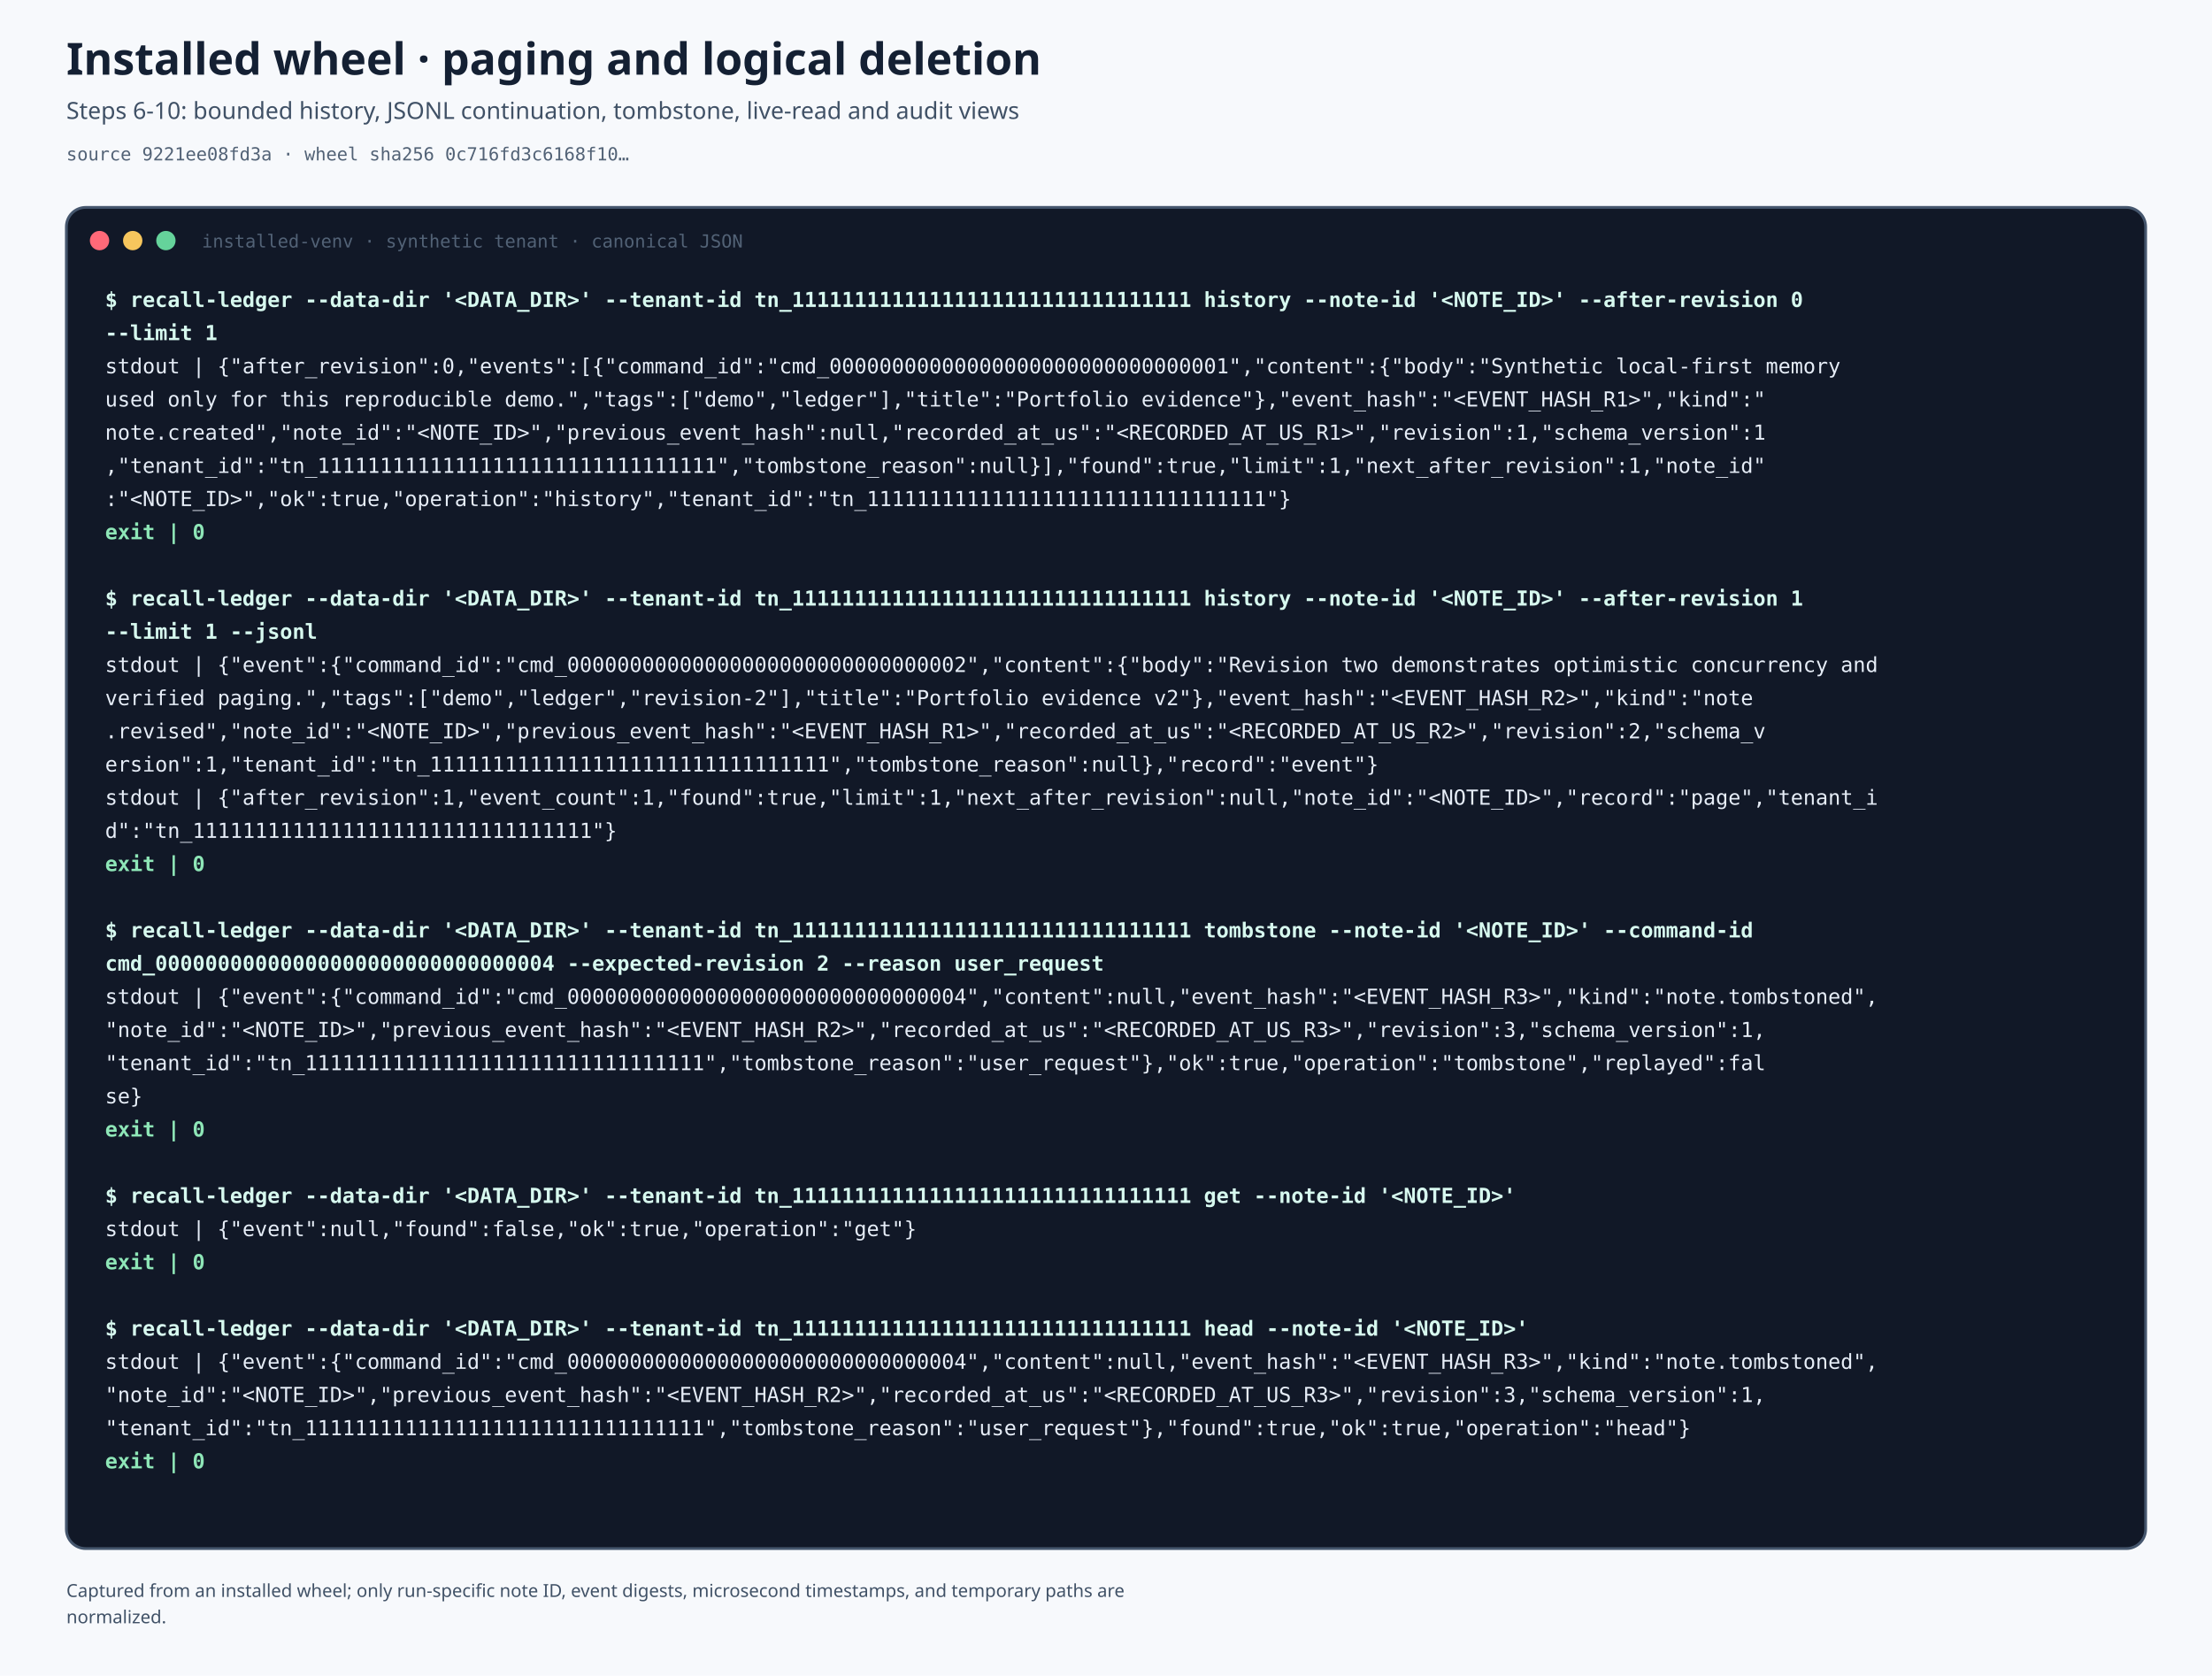
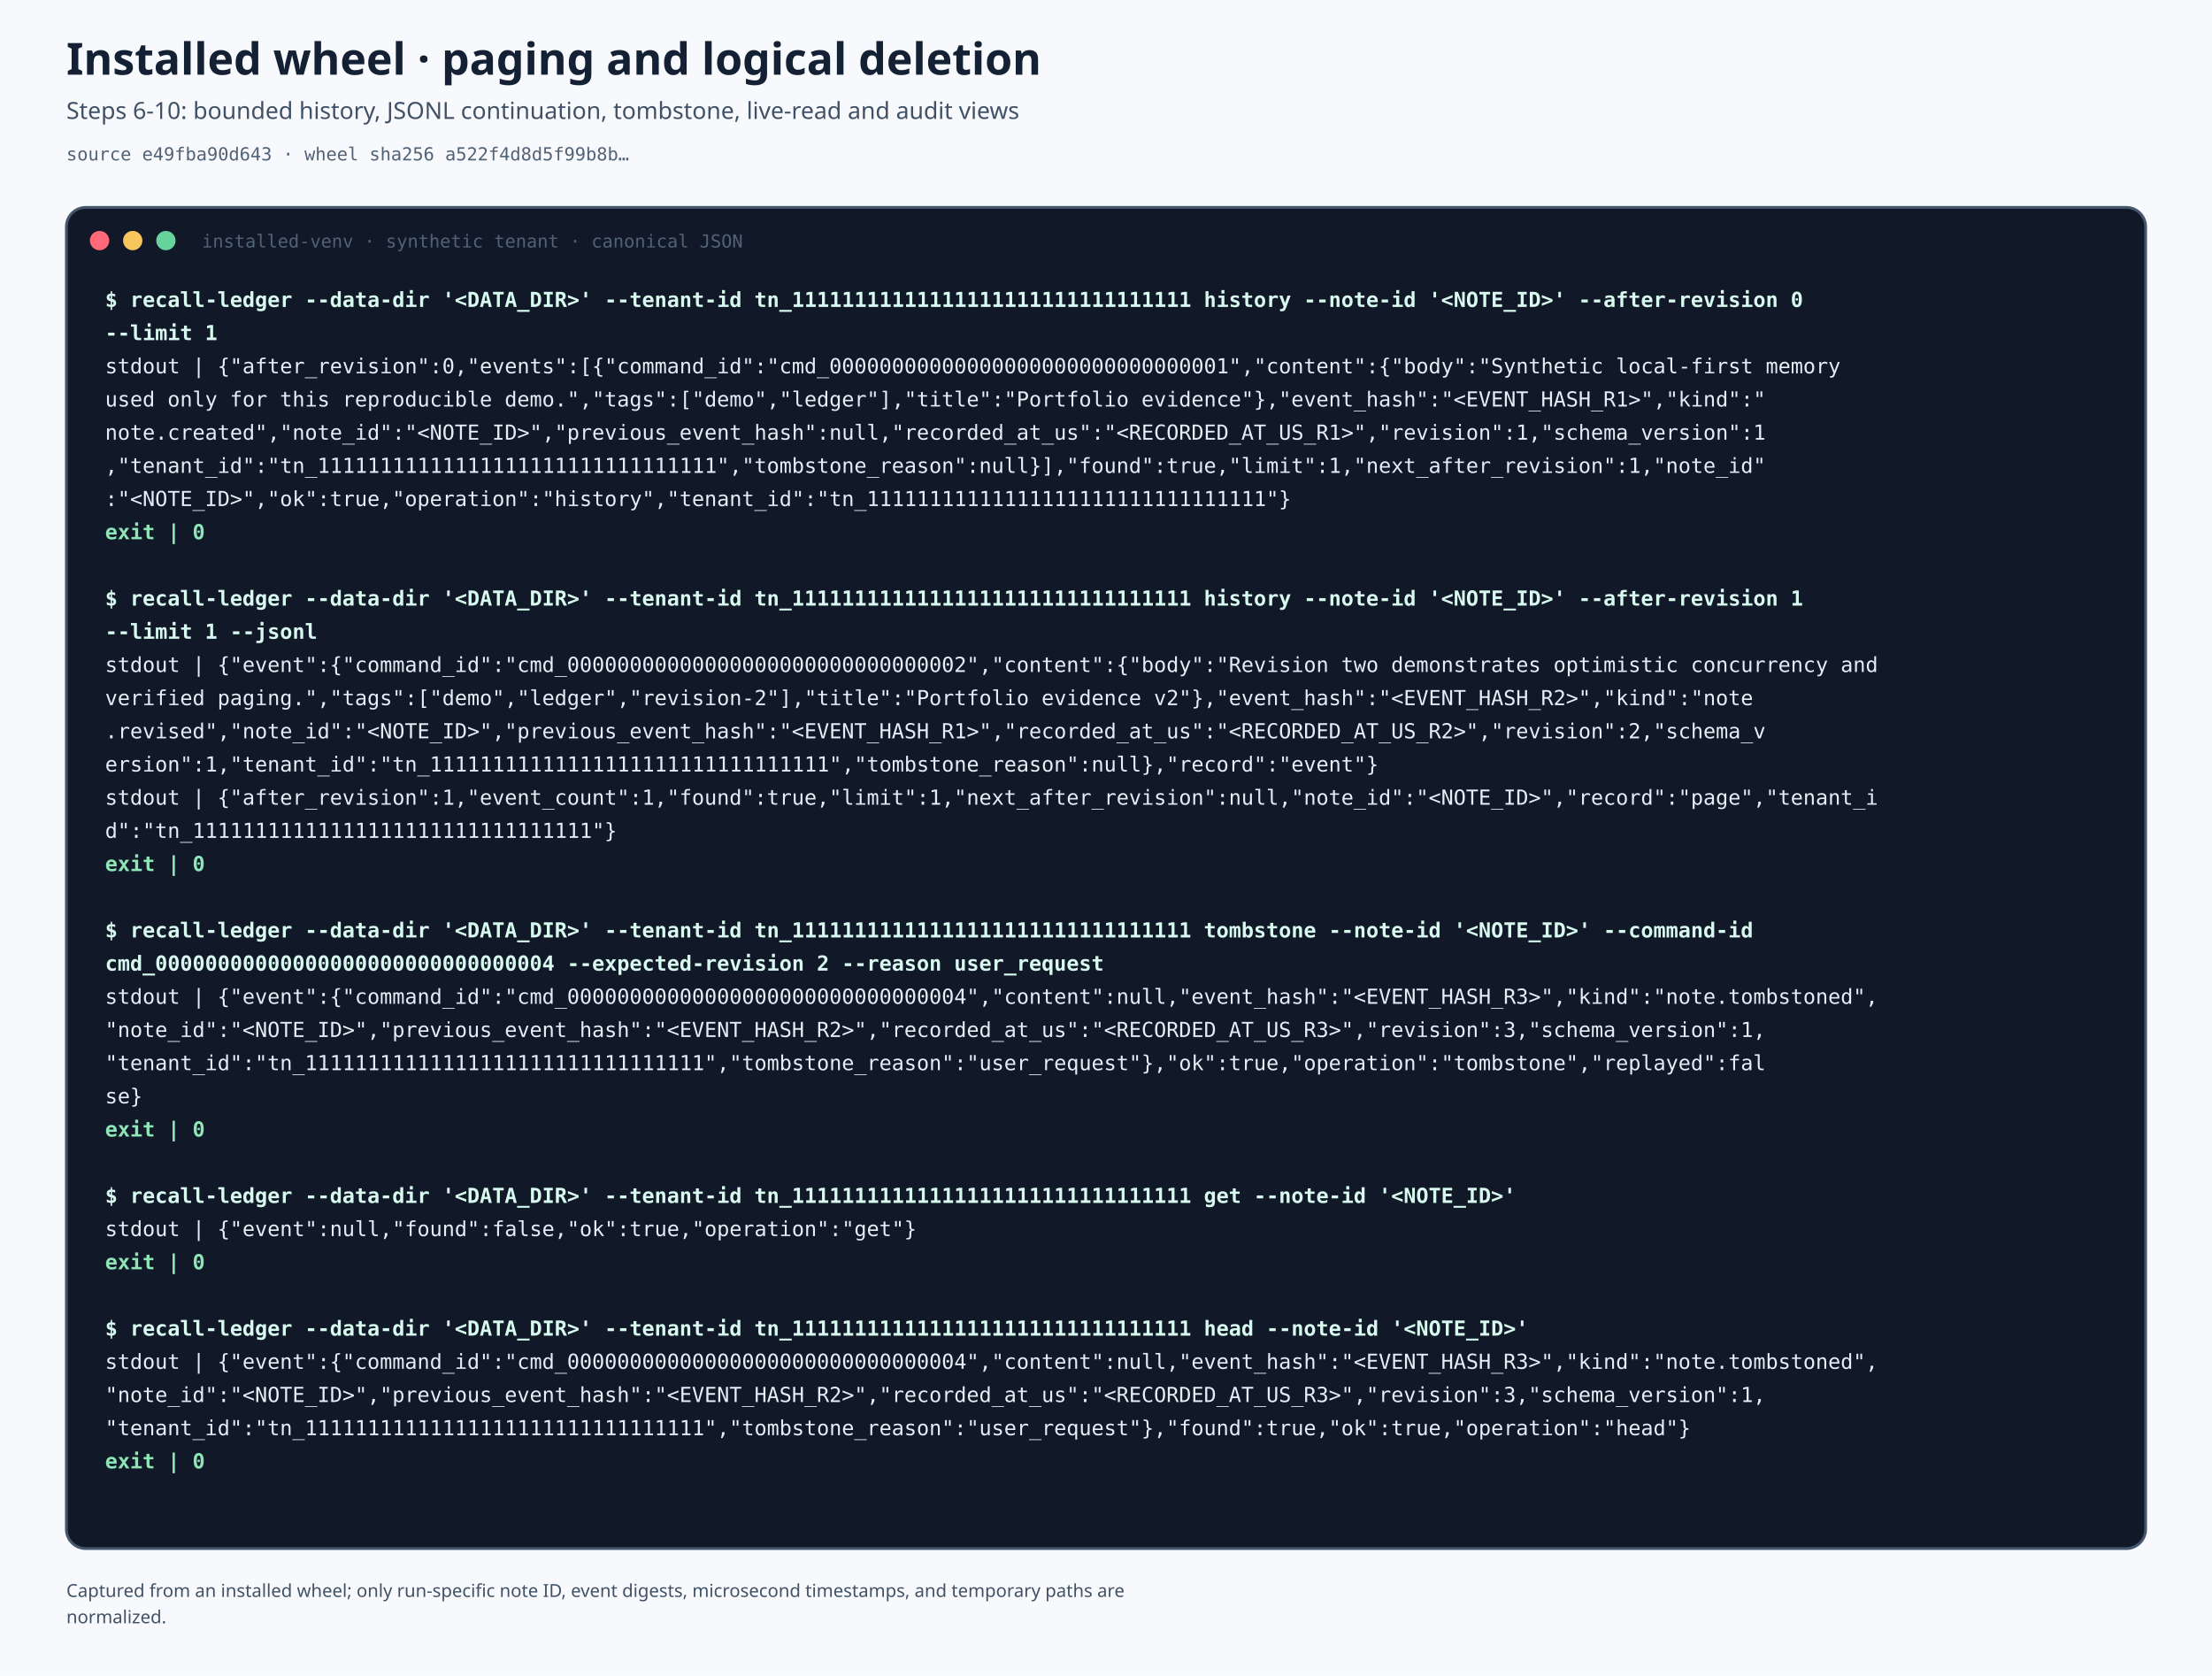
<svg xmlns="http://www.w3.org/2000/svg" width="1600" height="1212" viewBox="0 0 1600 1212" role="img" aria-labelledby="installed-wheel-history-tombstone-title installed-wheel-history-tombstone-description">
  <style>
    .title { fill: #142033; font: 700 32px system-ui, sans-serif; }
    .subtitle { fill: #405166; font: 500 17px system-ui, sans-serif; }
    .provenance { fill: #526276; font: 500 13px ui-monospace, monospace; }
    .terminal-text, .command, .stdout, .stderr, .exit, .exit-error { font: 500 15px ui-monospace, SFMono-Regular, Menlo, Consolas, monospace; }
    .command { fill: #d7f9ef; font-weight: 700; }
    .stdout { fill: #e6edf7; }
    .stderr { fill: #ffc9cf; }
    .exit { fill: #8ee6b7; font-weight: 700; }
    .exit-error { fill: #ff9fab; font-weight: 700; }
    .caption { fill: #405166; font: 500 13px system-ui, sans-serif; }
  </style>
  <rect width="1600" height="1212" fill="#f7f9fc" />
  <text class="title" x="48" y="54">Installed wheel · paging and logical deletion</text>
  <text class="subtitle" x="48" y="86">Steps 6-10: bounded history, JSONL continuation, tombstone, live-read and audit views</text>
-   <text class="provenance" x="48" y="116">source 9221ee08fd3a · wheel sha256 0c716fd3c6168f10…</text>
+   <text class="provenance" x="48" y="116">source e49fba90d643 · wheel sha256 a522f4d8d5f99b8b…</text>
  <rect x="48" y="150" width="1504" height="970" rx="14" fill="#111827" stroke="#45566d" stroke-width="2" />
  <circle cx="72" cy="174" r="7" fill="#ff6978" />
  <circle cx="96" cy="174" r="7" fill="#f7c65d" />
  <circle cx="120" cy="174" r="7" fill="#65d39b" />
  <text class="provenance" x="146" y="179" fill="#b9c5d6">installed-venv · synthetic tenant · canonical JSON</text>
  <text class="command" x="76" y="222">$ recall-ledger --data-dir '&lt;DATA_DIR&gt;' --tenant-id tn_11111111111111111111111111111111 history --note-id '&lt;NOTE_ID&gt;' --after-revision 0 </text>
  <text class="command" x="76" y="246">  --limit 1</text>
  <text class="stdout" x="76" y="270">stdout | {"after_revision":0,"events":[{"command_id":"cmd_00000000000000000000000000000001","content":{"body":"Synthetic local-first memory </text>
  <text class="stdout" x="76" y="294">         used only for this reproducible demo.","tags":["demo","ledger"],"title":"Portfolio evidence"},"event_hash":"&lt;EVENT_HASH_R1&gt;","kind":"</text>
  <text class="stdout" x="76" y="318">         note.created","note_id":"&lt;NOTE_ID&gt;","previous_event_hash":null,"recorded_at_us":"&lt;RECORDED_AT_US_R1&gt;","revision":1,"schema_version":1</text>
  <text class="stdout" x="76" y="342">         ,"tenant_id":"tn_11111111111111111111111111111111","tombstone_reason":null}],"found":true,"limit":1,"next_after_revision":1,"note_id"</text>
  <text class="stdout" x="76" y="366">         :"&lt;NOTE_ID&gt;","ok":true,"operation":"history","tenant_id":"tn_11111111111111111111111111111111"}</text>
  <text class="exit" x="76" y="390">exit   | 0</text>
  <text class="terminal-text" x="76" y="414" />
  <text class="command" x="76" y="438">$ recall-ledger --data-dir '&lt;DATA_DIR&gt;' --tenant-id tn_11111111111111111111111111111111 history --note-id '&lt;NOTE_ID&gt;' --after-revision 1 </text>
  <text class="command" x="76" y="462">  --limit 1 --jsonl</text>
  <text class="stdout" x="76" y="486">stdout | {"event":{"command_id":"cmd_00000000000000000000000000000002","content":{"body":"Revision two demonstrates optimistic concurrency and</text>
  <text class="stdout" x="76" y="510">          verified paging.","tags":["demo","ledger","revision-2"],"title":"Portfolio evidence v2"},"event_hash":"&lt;EVENT_HASH_R2&gt;","kind":"note</text>
  <text class="stdout" x="76" y="534">         .revised","note_id":"&lt;NOTE_ID&gt;","previous_event_hash":"&lt;EVENT_HASH_R1&gt;","recorded_at_us":"&lt;RECORDED_AT_US_R2&gt;","revision":2,"schema_v</text>
  <text class="stdout" x="76" y="558">         ersion":1,"tenant_id":"tn_11111111111111111111111111111111","tombstone_reason":null},"record":"event"}</text>
  <text class="stdout" x="76" y="582">stdout | {"after_revision":1,"event_count":1,"found":true,"limit":1,"next_after_revision":null,"note_id":"&lt;NOTE_ID&gt;","record":"page","tenant_i</text>
  <text class="stdout" x="76" y="606">         d":"tn_11111111111111111111111111111111"}</text>
  <text class="exit" x="76" y="630">exit   | 0</text>
  <text class="terminal-text" x="76" y="654" />
  <text class="command" x="76" y="678">$ recall-ledger --data-dir '&lt;DATA_DIR&gt;' --tenant-id tn_11111111111111111111111111111111 tombstone --note-id '&lt;NOTE_ID&gt;' --command-id </text>
  <text class="command" x="76" y="702">  cmd_00000000000000000000000000000004 --expected-revision 2 --reason user_request</text>
  <text class="stdout" x="76" y="726">stdout | {"event":{"command_id":"cmd_00000000000000000000000000000004","content":null,"event_hash":"&lt;EVENT_HASH_R3&gt;","kind":"note.tombstoned",</text>
  <text class="stdout" x="76" y="750">         "note_id":"&lt;NOTE_ID&gt;","previous_event_hash":"&lt;EVENT_HASH_R2&gt;","recorded_at_us":"&lt;RECORDED_AT_US_R3&gt;","revision":3,"schema_version":1,</text>
  <text class="stdout" x="76" y="774">         "tenant_id":"tn_11111111111111111111111111111111","tombstone_reason":"user_request"},"ok":true,"operation":"tombstone","replayed":fal</text>
  <text class="stdout" x="76" y="798">         se}</text>
  <text class="exit" x="76" y="822">exit   | 0</text>
  <text class="terminal-text" x="76" y="846" />
  <text class="command" x="76" y="870">$ recall-ledger --data-dir '&lt;DATA_DIR&gt;' --tenant-id tn_11111111111111111111111111111111 get --note-id '&lt;NOTE_ID&gt;'</text>
  <text class="stdout" x="76" y="894">stdout | {"event":null,"found":false,"ok":true,"operation":"get"}</text>
  <text class="exit" x="76" y="918">exit   | 0</text>
  <text class="terminal-text" x="76" y="942" />
  <text class="command" x="76" y="966">$ recall-ledger --data-dir '&lt;DATA_DIR&gt;' --tenant-id tn_11111111111111111111111111111111 head --note-id '&lt;NOTE_ID&gt;'</text>
  <text class="stdout" x="76" y="990">stdout | {"event":{"command_id":"cmd_00000000000000000000000000000004","content":null,"event_hash":"&lt;EVENT_HASH_R3&gt;","kind":"note.tombstoned",</text>
  <text class="stdout" x="76" y="1014">         "note_id":"&lt;NOTE_ID&gt;","previous_event_hash":"&lt;EVENT_HASH_R2&gt;","recorded_at_us":"&lt;RECORDED_AT_US_R3&gt;","revision":3,"schema_version":1,</text>
  <text class="stdout" x="76" y="1038">         "tenant_id":"tn_11111111111111111111111111111111","tombstone_reason":"user_request"},"found":true,"ok":true,"operation":"head"}</text>
  <text class="exit" x="76" y="1062">exit   | 0</text>
  <text class="caption" x="48" y="1155">Captured from an installed wheel; only run-specific note ID, event digests, microsecond timestamps, and temporary paths are</text>
  <text class="caption" x="48" y="1174">normalized.</text>
</svg>
